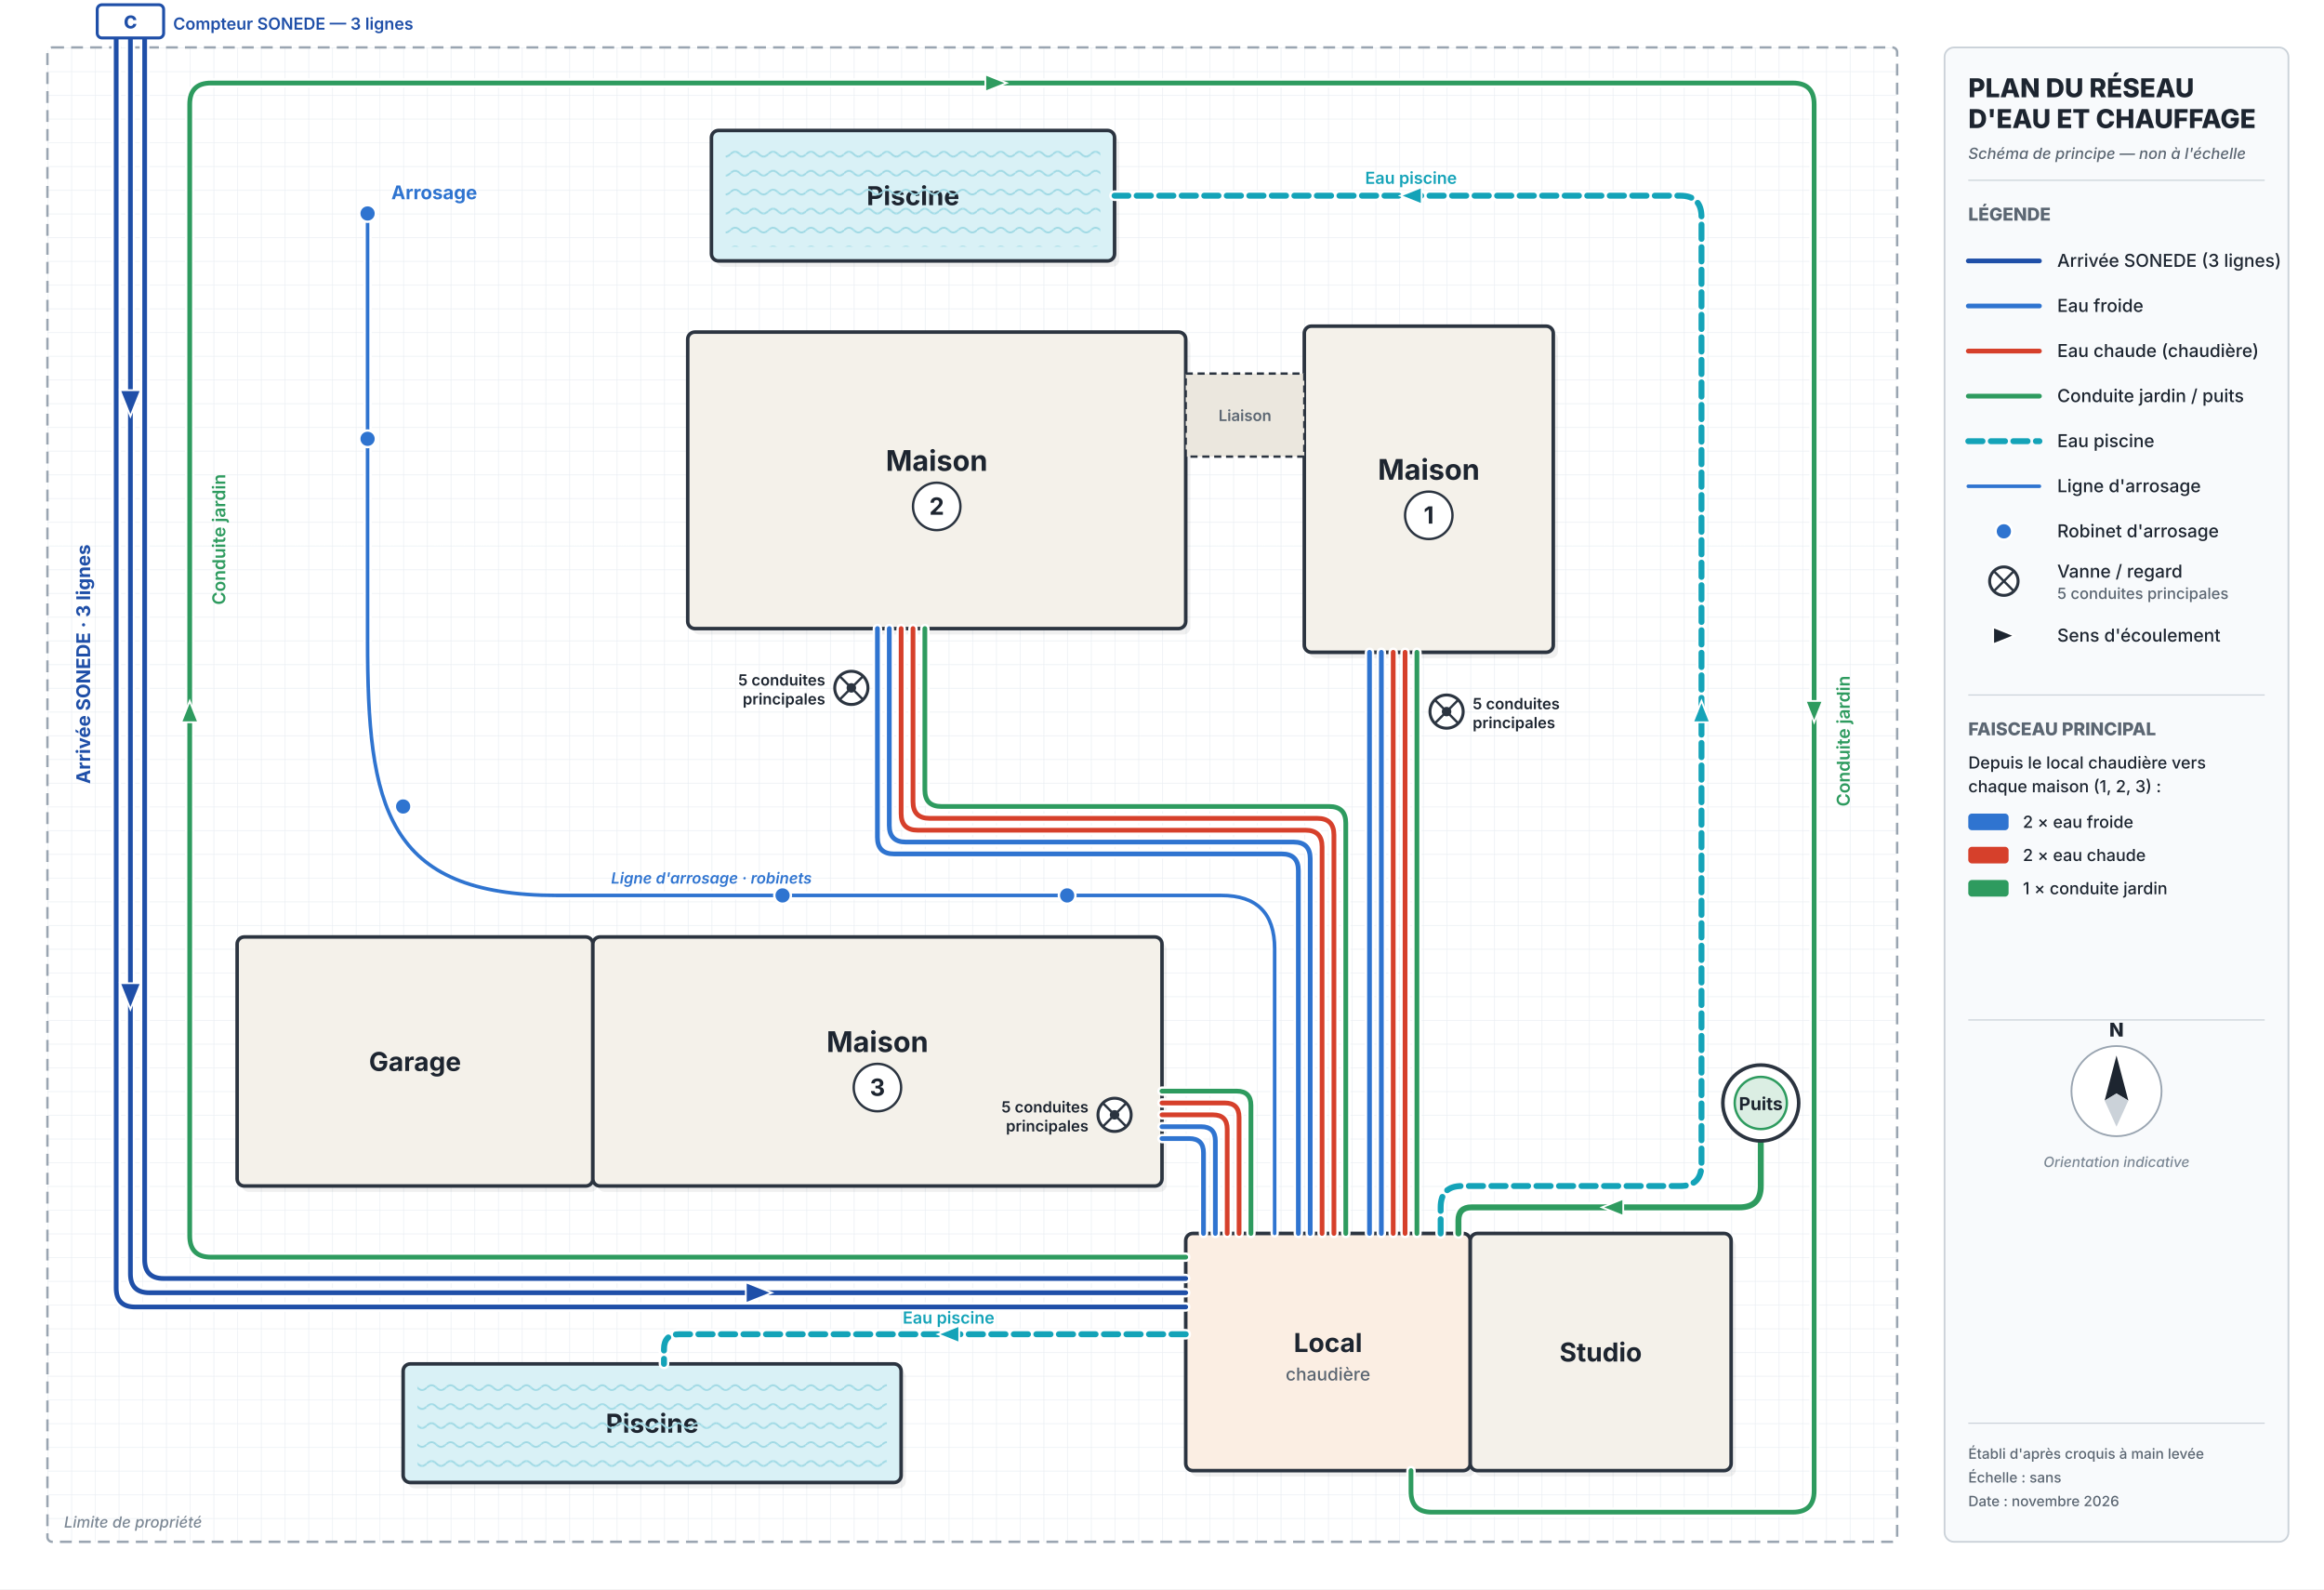
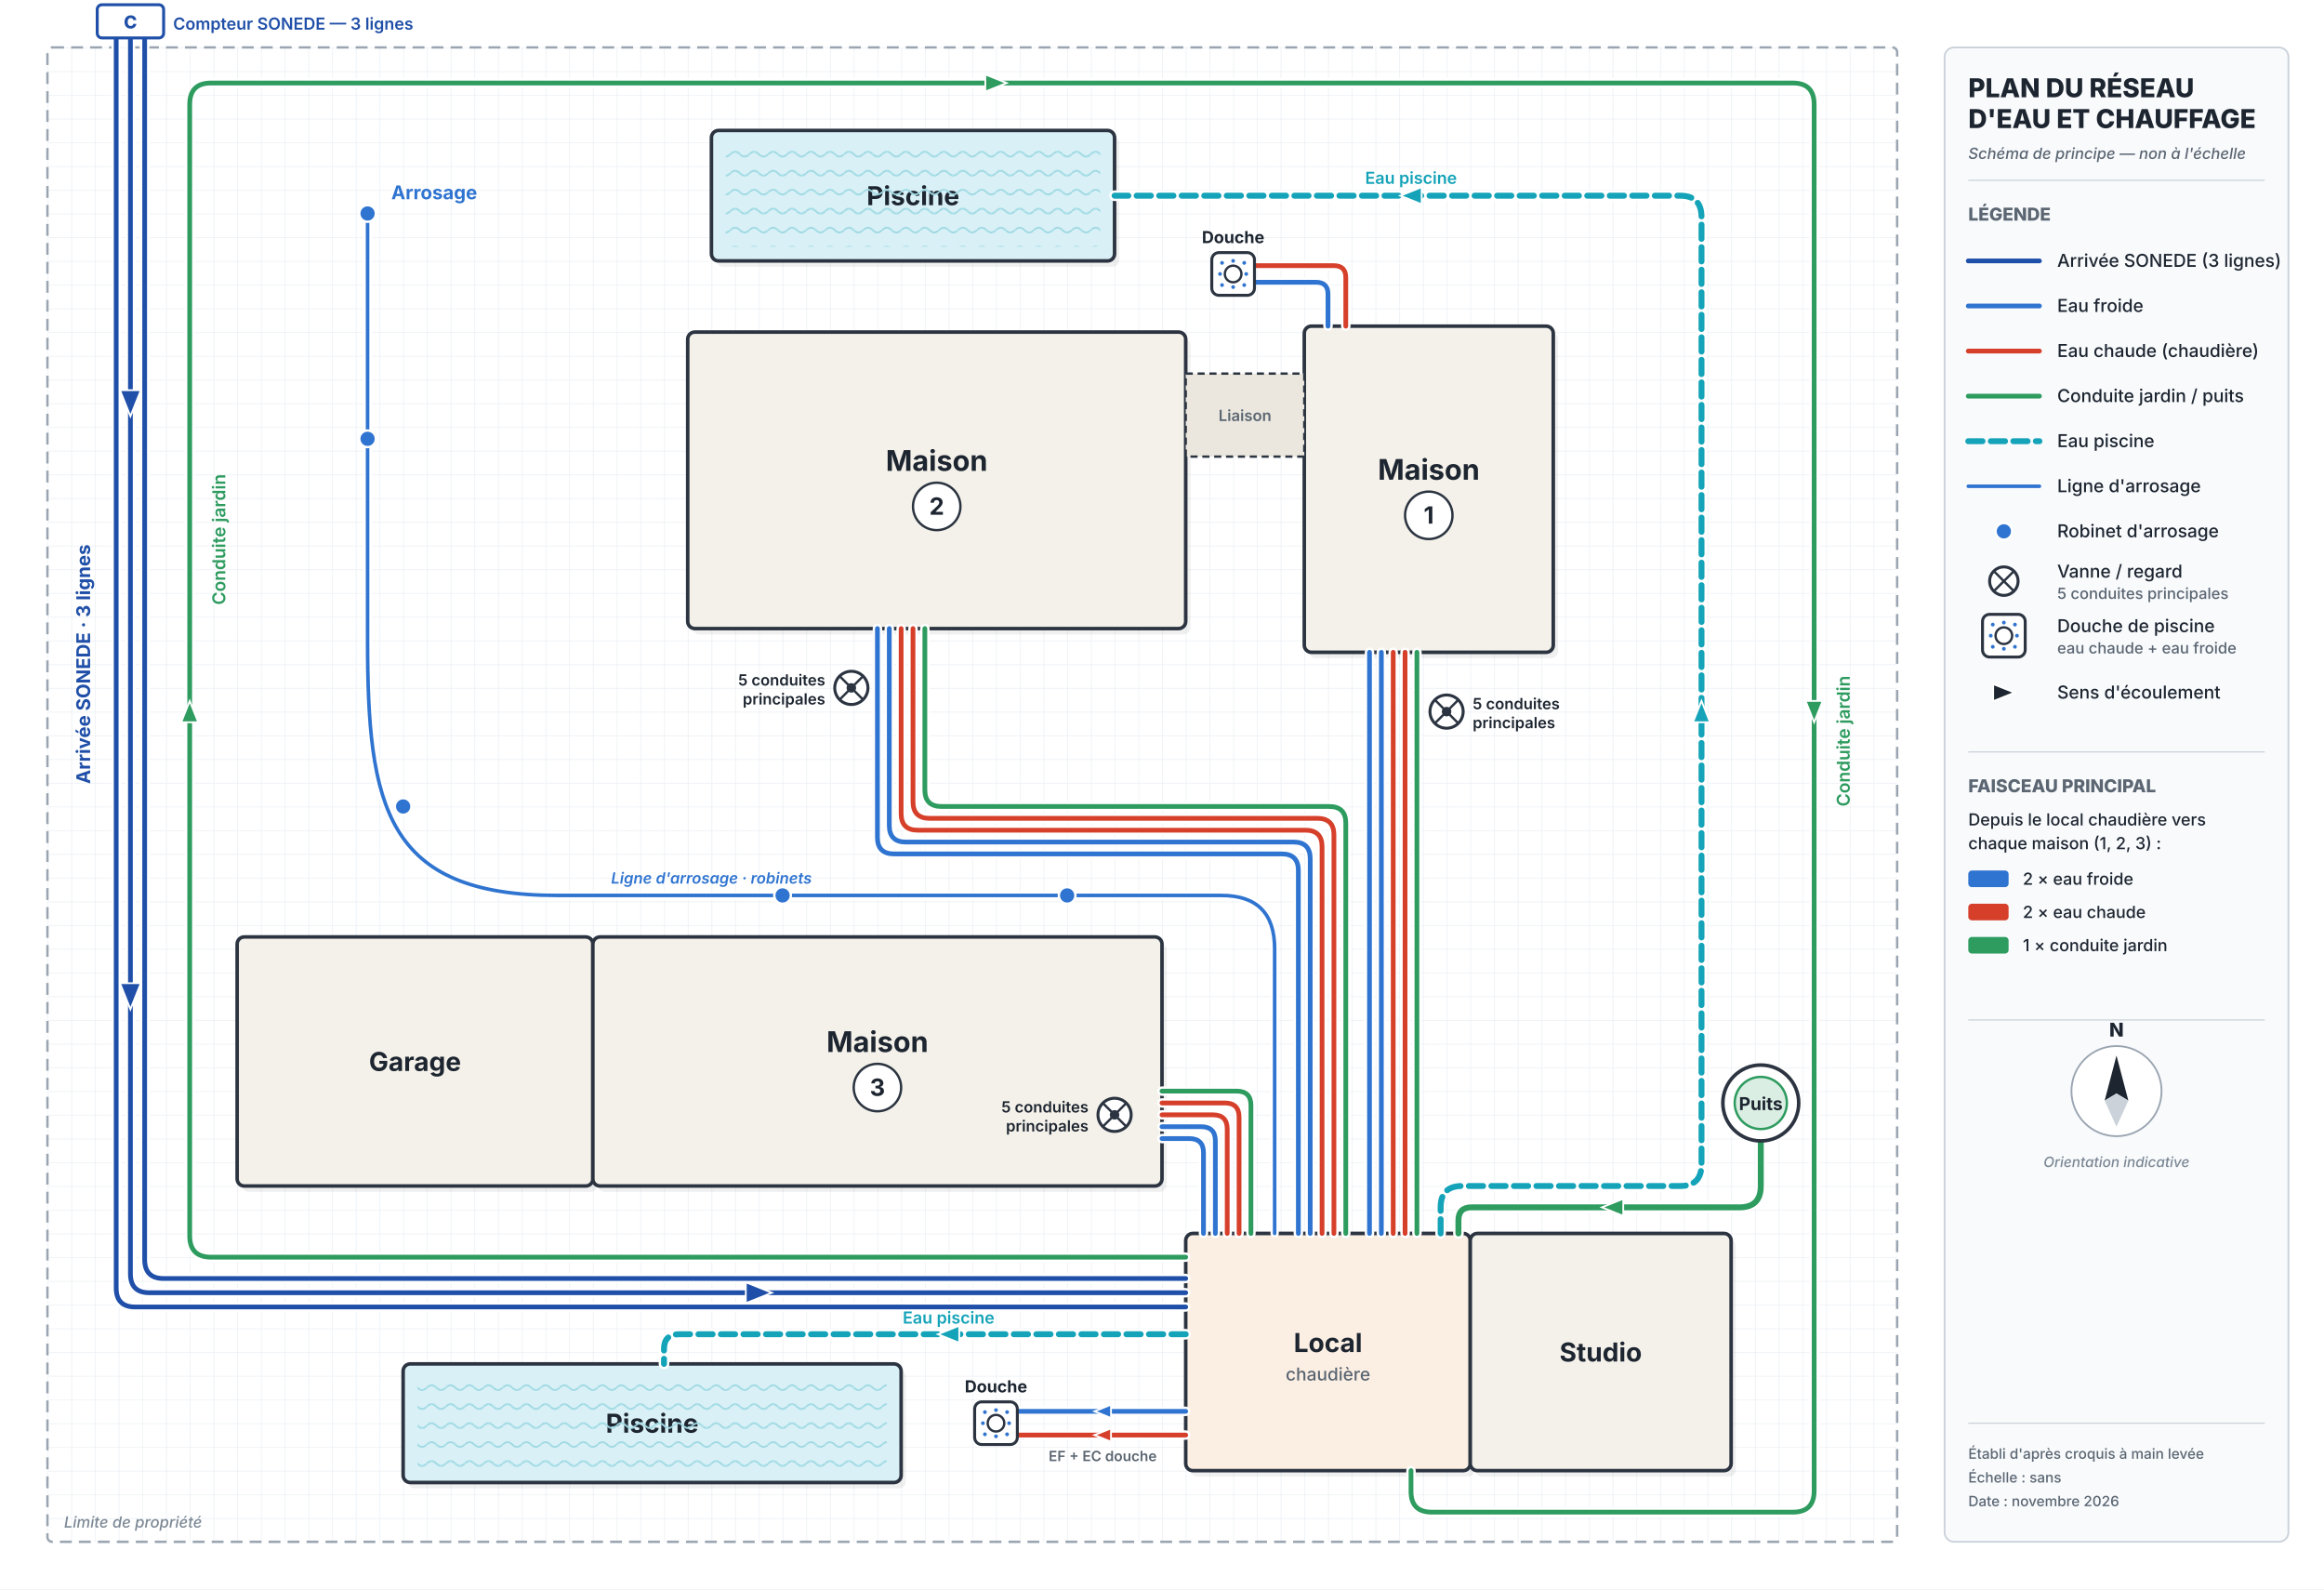
<svg xmlns="http://www.w3.org/2000/svg" viewBox="0 0 1960 1340" width="1960" height="1340" font-family="Inter, Segoe UI, Helvetica, Arial, sans-serif">
  <rect width="1960" height="1340" fill="#ffffff" />
  <defs>
    <pattern id="grid" width="20" height="20" patternUnits="userSpaceOnUse">
      <path d="M20 0H0V20" fill="none" stroke="#e9edf2" stroke-width="1" />
    </pattern>
    <pattern id="water" width="16" height="16" patternUnits="userSpaceOnUse">
      <path d="M0 10 Q4 6 8 10 T16 10" fill="none" stroke="#9fd8e3" stroke-width="1.5" />
    </pattern>
  </defs>
  <g transform="translate(40,40)">
    <rect x="0" y="0" width="1560" height="1260" fill="url(#grid)" stroke="#9aa5b1" stroke-width="2" stroke-dasharray="10 6" rx="4" />
    <text x="14" y="1248" font-size="13" font-weight="500" fill="#7b8794" text-anchor="start" font-style="italic">Limite de propriété</text>
    <rect x="564" y="75" width="340" height="110" rx="6" fill="#000" opacity=".06" />
    <rect x="560" y="70" width="340" height="110" rx="6" fill="#d9f1f6" stroke="#2b3440" stroke-width="3" />
    <text x="730.0" y="133.0" font-size="22" font-weight="700" fill="#1d2530" text-anchor="middle">Piscine</text>
    <rect x="572" y="82" width="316" height="86" rx="4" fill="url(#water)" />
    <rect x="544" y="245" width="420" height="250" rx="6" fill="#000" opacity=".06" />
    <rect x="540" y="240" width="420" height="250" rx="6" fill="#f4f1ea" stroke="#2b3440" stroke-width="3" />
    <circle cx="750.0" cy="387.0" r="20" fill="#fff" stroke="#2b3440" stroke-width="2" />
    <text x="750.0" y="394.0" font-size="20" font-weight="700" fill="#1d2530" text-anchor="middle">2</text>
    <text x="750.0" y="357.0" font-size="24" font-weight="700" fill="#1d2530" text-anchor="middle">Maison</text>
    <rect x="1064" y="240" width="210" height="275" rx="6" fill="#000" opacity=".06" />
    <rect x="1060" y="235" width="210" height="275" rx="6" fill="#f4f1ea" stroke="#2b3440" stroke-width="3" />
    <circle cx="1165.0" cy="394.5" r="20" fill="#fff" stroke="#2b3440" stroke-width="2" />
    <text x="1165.0" y="401.5" font-size="20" font-weight="700" fill="#1d2530" text-anchor="middle">1</text>
    <text x="1165.0" y="364.5" font-size="24" font-weight="700" fill="#1d2530" text-anchor="middle">Maison</text>
    <rect x="960" y="275" width="100" height="70" fill="#ebe7de" stroke="#2b3440" stroke-width="2" stroke-dasharray="6 4" />
    <text x="1010" y="315" font-size="13" font-weight="600" fill="#5b6672" text-anchor="middle">Liaison</text>
    <rect x="164" y="755" width="300" height="210" rx="6" fill="#000" opacity=".06" />
    <rect x="160" y="750" width="300" height="210" rx="6" fill="#f4f1ea" stroke="#2b3440" stroke-width="3" />
    <text x="310.0" y="863.0" font-size="22" font-weight="700" fill="#1d2530" text-anchor="middle">Garage</text>
    <rect x="464" y="755" width="480" height="210" rx="6" fill="#000" opacity=".06" />
    <rect x="460" y="750" width="480" height="210" rx="6" fill="#f4f1ea" stroke="#2b3440" stroke-width="3" />
    <circle cx="700.0" cy="877.0" r="20" fill="#fff" stroke="#2b3440" stroke-width="2" />
    <text x="700.0" y="884.0" font-size="20" font-weight="700" fill="#1d2530" text-anchor="middle">3</text>
    <text x="700.0" y="847.0" font-size="24" font-weight="700" fill="#1d2530" text-anchor="middle">Maison</text>
    <rect x="304" y="1115" width="420" height="100" rx="6" fill="#000" opacity=".06" />
    <rect x="300" y="1110" width="420" height="100" rx="6" fill="#d9f1f6" stroke="#2b3440" stroke-width="3" />
    <text x="510.0" y="1168.0" font-size="22" font-weight="700" fill="#1d2530" text-anchor="middle">Piscine</text>
    <rect x="312" y="1122" width="396" height="76" rx="4" fill="url(#water)" />
    <rect x="964" y="1005" width="240" height="200" rx="6" fill="#000" opacity=".06" />
    <rect x="960" y="1000" width="240" height="200" rx="6" fill="#fbeee3" stroke="#2b3440" stroke-width="3" />
    <text x="1080.0" y="1100.0" font-size="22" font-weight="700" fill="#1d2530" text-anchor="middle">Local</text>
    <text x="1080.0" y="1124.0" font-size="15" font-weight="500" fill="#5b6672" text-anchor="middle">chaudière</text>
    <rect x="1204" y="1005" width="220" height="200" rx="6" fill="#000" opacity=".06" />
    <rect x="1200" y="1000" width="220" height="200" rx="6" fill="#f4f1ea" stroke="#2b3440" stroke-width="3" />
    <text x="1310.0" y="1108.0" font-size="22" font-weight="700" fill="#1d2530" text-anchor="middle">Studio</text>
    <path d="M960,1020 L138.0,1020.0 Q120,1020 120.0,1002.0 L120.0,48.0 Q120,30 138.0,30.0 L1472.0,30.0 Q1490,30 1490.0,48.0 L1490.0,1217.0 Q1490,1235 1472.0,1235.0 L1167.5,1235.0 Q1150,1235 1150.0,1217.5 L1150,1200" fill="none" stroke="#fff" stroke-width="8" stroke-linejoin="round" stroke-linecap="round" />
    <path d="M960,1020 L138.0,1020.0 Q120,1020 120.0,1002.0 L120.0,48.0 Q120,30 138.0,30.0 L1472.0,30.0 Q1490,30 1490.0,48.0 L1490.0,1217.0 Q1490,1235 1472.0,1235.0 L1167.5,1235.0 Q1150,1235 1150.0,1217.5 L1150,1200" fill="none" stroke="#2e9b5f" stroke-width="4" stroke-linejoin="round" stroke-linecap="round" />
    <polygon points="120.0,551.0 112.8,569.0 127.2,569.0" fill="#2e9b5f" stroke="#fff" stroke-width="1.5" />
    <polygon points="809.0,30.0 791.0,22.8 791.0,37.2" fill="#2e9b5f" stroke="#fff" stroke-width="1.5" />
    <polygon points="1490.0,569.0 1482.8,551.0 1497.2,551.0" fill="#2e9b5f" stroke="#fff" stroke-width="1.5" />
    <text x="150" y="470" font-size="15" font-weight="600" fill="#2e9b5f" text-anchor="start" transform="rotate(-90 150 470)">Conduite jardin</text>
    <text x="1520" y="640" font-size="15" font-weight="600" fill="#2e9b5f" text-anchor="start" transform="rotate(-90 1520 640)">Conduite jardin</text>
    <path d="M58,-8 L58.0,1046.0 Q58,1062 74.0,1062.0 L960,1062" fill="none" stroke="#fff" stroke-width="8" stroke-linejoin="round" stroke-linecap="round" />
    <path d="M58,-8 L58.0,1046.0 Q58,1062 74.0,1062.0 L960,1062" fill="none" stroke="#1f4fa8" stroke-width="4" stroke-linejoin="round" stroke-linecap="round" />
    <path d="M70,-8 L70.0,1034.0 Q70,1050 86.0,1050.0 L960,1050" fill="none" stroke="#fff" stroke-width="8" stroke-linejoin="round" stroke-linecap="round" />
    <path d="M70,-8 L70.0,1034.0 Q70,1050 86.0,1050.0 L960,1050" fill="none" stroke="#1f4fa8" stroke-width="4" stroke-linejoin="round" stroke-linecap="round" />
    <path d="M82,-8 L82.0,1022.0 Q82,1038 98.0,1038.0 L960,1038" fill="none" stroke="#fff" stroke-width="8" stroke-linejoin="round" stroke-linecap="round" />
    <path d="M82,-8 L82.0,1022.0 Q82,1038 98.0,1038.0 L960,1038" fill="none" stroke="#1f4fa8" stroke-width="4" stroke-linejoin="round" stroke-linecap="round" />
    <polygon points="70.0,311.0 61.2,289.0 78.8,289.0" fill="#1f4fa8" stroke="#fff" stroke-width="1.5" />
    <polygon points="70.0,811.0 61.2,789.0 78.8,789.0" fill="#1f4fa8" stroke="#fff" stroke-width="1.5" />
    <polygon points="611.0,1050.0 589.0,1041.2 589.0,1058.8" fill="#1f4fa8" stroke="#fff" stroke-width="1.5" />
    <text x="36" y="520" font-size="16" font-weight="700" fill="#1f4fa8" text-anchor="middle" transform="rotate(-90 36 520)">Arrivée SONEDE · 3 lignes</text>
    <rect x="42" y="-36" width="56" height="28" rx="4" fill="#fff" stroke="#1f4fa8" stroke-width="2.5" />
    <text x="70" y="-16" font-size="15" font-weight="800" fill="#1f4fa8" text-anchor="middle">C</text>
    <text x="106" y="-15" font-size="14" font-weight="600" fill="#1f4fa8" text-anchor="start">Compteur SONEDE — 3 lignes</text>
    <path d="M960,1085 L532.5,1085.0 Q520,1085 520.0,1097.5 L520,1110" fill="none" stroke="#fff" stroke-width="9" stroke-linejoin="round" stroke-linecap="round" />
    <path d="M960,1085 L532.5,1085.0 Q520,1085 520.0,1097.5 L520,1110" fill="none" stroke="#14a3b8" stroke-width="5" stroke-linejoin="round" stroke-linecap="round" stroke-dasharray="12 7" />
    <polygon points="751.0,1085.0 769.0,1077.8 769.0,1092.2" fill="#14a3b8" stroke="#fff" stroke-width="1.5" />
    <text x="760" y="1076" font-size="14" font-weight="600" fill="#14a3b8" text-anchor="middle">Eau piscine</text>
    <path d="M1175,1000 L1175.0,978.0 Q1175,960 1193.0,960.0 L1377.0,960.0 Q1395,960 1395.0,942.0 L1395.0,143.0 Q1395,125 1377.0,125.0 L900,125" fill="none" stroke="#fff" stroke-width="9" stroke-linejoin="round" stroke-linecap="round" />
    <path d="M1175,1000 L1175.0,978.0 Q1175,960 1193.0,960.0 L1377.0,960.0 Q1395,960 1395.0,942.0 L1395.0,143.0 Q1395,125 1377.0,125.0 L900,125" fill="none" stroke="#14a3b8" stroke-width="5" stroke-linejoin="round" stroke-linecap="round" stroke-dasharray="12 7" />
    <polygon points="1395.0,551.0 1387.8,569.0 1402.2,569.0" fill="#14a3b8" stroke="#fff" stroke-width="1.5" />
    <polygon points="1141.0,125.0 1159.0,117.8 1159.0,132.2" fill="#14a3b8" stroke="#fff" stroke-width="1.5" />
    <text x="1150" y="115" font-size="14" font-weight="600" fill="#14a3b8" text-anchor="middle">Eau piscine</text>
    <path d="M1445,922 L1445.0,960.0 Q1445,978 1427.0,978.0 L1201.0,978.0 Q1190,978 1190.0,989.0 L1190,1000" fill="none" stroke="#fff" stroke-width="9" stroke-linejoin="round" stroke-linecap="round" />
    <path d="M1445,922 L1445.0,960.0 Q1445,978 1427.0,978.0 L1201.0,978.0 Q1190,978 1190.0,989.0 L1190,1000" fill="none" stroke="#2e9b5f" stroke-width="5" stroke-linejoin="round" stroke-linecap="round" />
    <polygon points="1311.0,978.0 1329.0,970.8 1329.0,985.2" fill="#2e9b5f" stroke="#fff" stroke-width="1.5" />
    <circle cx="1445" cy="890" r="32" fill="#fff" stroke="#2b3440" stroke-width="3" />
    <circle cx="1445" cy="890" r="22" fill="#dbeee3" stroke="#2e9b5f" stroke-width="2" />
    <text x="1445" y="896" font-size="15" font-weight="700" fill="#1d2530" text-anchor="middle">Puits</text>
    <path d="M1035,1000 L1035,760 Q1035,715 990,715 L430,715 C285,715 270,640 270,500 L270,140" fill="none" stroke="#fff" stroke-width="7" stroke-linejoin="round" stroke-linecap="round" />
    <path d="M1035,1000 L1035,760 Q1035,715 990,715 L430,715 C285,715 270,640 270,500 L270,140" fill="none" stroke="#2f74d0" stroke-width="3" stroke-linejoin="round" stroke-linecap="round" />
    <circle cx="270" cy="140" r="7" fill="#2f74d0" stroke="#fff" stroke-width="2" />
    <circle cx="270" cy="330" r="7" fill="#2f74d0" stroke="#fff" stroke-width="2" />
    <circle cx="300" cy="640" r="7" fill="#2f74d0" stroke="#fff" stroke-width="2" />
    <circle cx="620" cy="715" r="7" fill="#2f74d0" stroke="#fff" stroke-width="2" />
    <circle cx="860" cy="715" r="7" fill="#2f74d0" stroke="#fff" stroke-width="2" />
    <text x="290" y="128" font-size="16" font-weight="700" fill="#2f74d0" text-anchor="start">Arrosage</text>
    <text x="560" y="705" font-size="13" font-weight="600" fill="#2f74d0" text-anchor="middle" font-style="italic">Ligne d'arrosage · robinets</text>
    <path d="M975,1000 L975.0,932.0 Q975,920 963.0,920.0 L940,920" fill="none" stroke="#fff" stroke-width="8" stroke-linejoin="round" stroke-linecap="round" />
    <path d="M975,1000 L975.0,932.0 Q975,920 963.0,920.0 L940,920" fill="none" stroke="#2f74d0" stroke-width="4" stroke-linejoin="round" stroke-linecap="round" />
    <path d="M985,1000 L985.0,922.0 Q985,910 973.0,910.0 L940,910" fill="none" stroke="#fff" stroke-width="8" stroke-linejoin="round" stroke-linecap="round" />
    <path d="M985,1000 L985.0,922.0 Q985,910 973.0,910.0 L940,910" fill="none" stroke="#2f74d0" stroke-width="4" stroke-linejoin="round" stroke-linecap="round" />
    <path d="M995,1000 L995.0,912.0 Q995,900 983.0,900.0 L940,900" fill="none" stroke="#fff" stroke-width="8" stroke-linejoin="round" stroke-linecap="round" />
    <path d="M995,1000 L995.0,912.0 Q995,900 983.0,900.0 L940,900" fill="none" stroke="#d6402b" stroke-width="4" stroke-linejoin="round" stroke-linecap="round" />
    <path d="M1005,1000 L1005.0,902.0 Q1005,890 993.0,890.0 L940,890" fill="none" stroke="#fff" stroke-width="8" stroke-linejoin="round" stroke-linecap="round" />
    <path d="M1005,1000 L1005.0,902.0 Q1005,890 993.0,890.0 L940,890" fill="none" stroke="#d6402b" stroke-width="4" stroke-linejoin="round" stroke-linecap="round" />
    <path d="M1015,1000 L1015.0,892.0 Q1015,880 1003.0,880.0 L940,880" fill="none" stroke="#fff" stroke-width="8" stroke-linejoin="round" stroke-linecap="round" />
    <path d="M1015,1000 L1015.0,892.0 Q1015,880 1003.0,880.0 L940,880" fill="none" stroke="#2e9b5f" stroke-width="4" stroke-linejoin="round" stroke-linecap="round" />
    <path d="M1055,1000 L1055.0,694.0 Q1055,680 1041.0,680.0 L714.0,680.0 Q700,680 700.0,666.0 L700,490" fill="none" stroke="#fff" stroke-width="8" stroke-linejoin="round" stroke-linecap="round" />
    <path d="M1055,1000 L1055.0,694.0 Q1055,680 1041.0,680.0 L714.0,680.0 Q700,680 700.0,666.0 L700,490" fill="none" stroke="#2f74d0" stroke-width="4" stroke-linejoin="round" stroke-linecap="round" />
    <path d="M1065,1000 L1065.0,684.0 Q1065,670 1051.0,670.0 L724.0,670.0 Q710,670 710.0,656.0 L710,490" fill="none" stroke="#fff" stroke-width="8" stroke-linejoin="round" stroke-linecap="round" />
    <path d="M1065,1000 L1065.0,684.0 Q1065,670 1051.0,670.0 L724.0,670.0 Q710,670 710.0,656.0 L710,490" fill="none" stroke="#2f74d0" stroke-width="4" stroke-linejoin="round" stroke-linecap="round" />
    <path d="M1075,1000 L1075.0,674.0 Q1075,660 1061.0,660.0 L734.0,660.0 Q720,660 720.0,646.0 L720,490" fill="none" stroke="#fff" stroke-width="8" stroke-linejoin="round" stroke-linecap="round" />
    <path d="M1075,1000 L1075.0,674.0 Q1075,660 1061.0,660.0 L734.0,660.0 Q720,660 720.0,646.0 L720,490" fill="none" stroke="#d6402b" stroke-width="4" stroke-linejoin="round" stroke-linecap="round" />
    <path d="M1085,1000 L1085.0,664.0 Q1085,650 1071.0,650.0 L744.0,650.0 Q730,650 730.0,636.0 L730,490" fill="none" stroke="#fff" stroke-width="8" stroke-linejoin="round" stroke-linecap="round" />
    <path d="M1085,1000 L1085.0,664.0 Q1085,650 1071.0,650.0 L744.0,650.0 Q730,650 730.0,636.0 L730,490" fill="none" stroke="#d6402b" stroke-width="4" stroke-linejoin="round" stroke-linecap="round" />
    <path d="M1095,1000 L1095.0,654.0 Q1095,640 1081.0,640.0 L754.0,640.0 Q740,640 740.0,626.0 L740,490" fill="none" stroke="#fff" stroke-width="8" stroke-linejoin="round" stroke-linecap="round" />
    <path d="M1095,1000 L1095.0,654.0 Q1095,640 1081.0,640.0 L754.0,640.0 Q740,640 740.0,626.0 L740,490" fill="none" stroke="#2e9b5f" stroke-width="4" stroke-linejoin="round" stroke-linecap="round" />
    <path d="M1115,1000 L1115,510" fill="none" stroke="#fff" stroke-width="8" stroke-linejoin="round" stroke-linecap="round" />
    <path d="M1115,1000 L1115,510" fill="none" stroke="#2f74d0" stroke-width="4" stroke-linejoin="round" stroke-linecap="round" />
    <path d="M1125,1000 L1125,510" fill="none" stroke="#fff" stroke-width="8" stroke-linejoin="round" stroke-linecap="round" />
    <path d="M1125,1000 L1125,510" fill="none" stroke="#2f74d0" stroke-width="4" stroke-linejoin="round" stroke-linecap="round" />
    <path d="M1135,1000 L1135,510" fill="none" stroke="#fff" stroke-width="8" stroke-linejoin="round" stroke-linecap="round" />
    <path d="M1135,1000 L1135,510" fill="none" stroke="#d6402b" stroke-width="4" stroke-linejoin="round" stroke-linecap="round" />
    <path d="M1145,1000 L1145,510" fill="none" stroke="#fff" stroke-width="8" stroke-linejoin="round" stroke-linecap="round" />
    <path d="M1145,1000 L1145,510" fill="none" stroke="#d6402b" stroke-width="4" stroke-linejoin="round" stroke-linecap="round" />
    <path d="M1155,1000 L1155,510" fill="none" stroke="#fff" stroke-width="8" stroke-linejoin="round" stroke-linecap="round" />
    <path d="M1155,1000 L1155,510" fill="none" stroke="#2e9b5f" stroke-width="4" stroke-linejoin="round" stroke-linecap="round" />
+     <path d="M1080,235 L1080.0,208.0 Q1080,198 1070.0,198.0 L1018,198" fill="none" stroke="#fff" stroke-width="8" stroke-linejoin="round" stroke-linecap="round" />
+     <path d="M1080,235 L1080.0,208.0 Q1080,198 1070.0,198.0 L1018,198" fill="none" stroke="#2f74d0" stroke-width="4" stroke-linejoin="round" stroke-linecap="round" />
+     <path d="M1095,235 L1095.0,194.0 Q1095,184 1085.0,184.0 L1018,184" fill="none" stroke="#fff" stroke-width="8" stroke-linejoin="round" stroke-linecap="round" />
+     <path d="M1095,235 L1095.0,194.0 Q1095,184 1085.0,184.0 L1018,184" fill="none" stroke="#d6402b" stroke-width="4" stroke-linejoin="round" stroke-linecap="round" />
+     <rect x="982" y="173" width="36" height="36" rx="6" fill="#fff" stroke="#2b3440" stroke-width="2.5" />
+     <circle cx="1000" cy="191" r="7" fill="none" stroke="#2b3440" stroke-width="2" />
+     <circle cx="990.65" cy="181.65" r="1.6" fill="#2f74d0" />
+     <circle cx="1000.0" cy="179.95" r="1.6" fill="#2f74d0" />
+     <circle cx="1009.35" cy="181.65" r="1.6" fill="#2f74d0" />
+     <circle cx="988.95" cy="191.0" r="1.6" fill="#2f74d0" />
+     <circle cx="1011.05" cy="191.0" r="1.6" fill="#2f74d0" />
+     <circle cx="990.65" cy="200.35" r="1.6" fill="#2f74d0" />
+     <circle cx="1000.0" cy="202.05" r="1.6" fill="#2f74d0" />
+     <circle cx="1009.35" cy="200.35" r="1.6" fill="#2f74d0" />
+     <text x="1000" y="165" font-size="14" font-weight="700" fill="#1d2530" text-anchor="middle">Douche</text>
+     <path d="M960,1150 L818,1150" fill="none" stroke="#fff" stroke-width="8" stroke-linejoin="round" stroke-linecap="round" />
+     <path d="M960,1150 L818,1150" fill="none" stroke="#2f74d0" stroke-width="4" stroke-linejoin="round" stroke-linecap="round" />
+     <path d="M960,1170 L818,1170" fill="none" stroke="#fff" stroke-width="8" stroke-linejoin="round" stroke-linecap="round" />
+     <path d="M960,1170 L818,1170" fill="none" stroke="#d6402b" stroke-width="4" stroke-linejoin="round" stroke-linecap="round" />
+     <polygon points="883.0,1150.0 897.0,1144.4 897.0,1155.6" fill="#2f74d0" stroke="#fff" stroke-width="1.5" />
+     <polygon points="883.0,1170.0 897.0,1164.4 897.0,1175.6" fill="#d6402b" stroke="#fff" stroke-width="1.5" />
+     <rect x="782" y="1142" width="36" height="36" rx="6" fill="#fff" stroke="#2b3440" stroke-width="2.5" />
+     <circle cx="800" cy="1160" r="7" fill="none" stroke="#2b3440" stroke-width="2" />
+     <circle cx="790.65" cy="1150.65" r="1.6" fill="#2f74d0" />
+     <circle cx="800.0" cy="1148.95" r="1.6" fill="#2f74d0" />
+     <circle cx="809.35" cy="1150.65" r="1.6" fill="#2f74d0" />
+     <circle cx="788.95" cy="1160.0" r="1.6" fill="#2f74d0" />
+     <circle cx="811.05" cy="1160.0" r="1.6" fill="#2f74d0" />
+     <circle cx="790.65" cy="1169.35" r="1.6" fill="#2f74d0" />
+     <circle cx="800.0" cy="1171.05" r="1.6" fill="#2f74d0" />
+     <circle cx="809.35" cy="1169.35" r="1.6" fill="#2f74d0" />
+     <text x="800" y="1134" font-size="14" font-weight="700" fill="#1d2530" text-anchor="middle">Douche</text>
+     <text x="890" y="1192" font-size="12" font-weight="600" fill="#5b6672" text-anchor="middle">EF + EC douche</text>
    <g>
      <circle cx="900" cy="900" r="14" fill="#fff" stroke="#2b3440" stroke-width="2.5" />
      <path d="M890,890 L910,910 M910,890 L890,910" stroke="#2b3440" stroke-width="2" />
      <circle cx="900" cy="900" r="4" fill="#2b3440" />
    </g>
    <text x="878" y="898" font-size="13" font-weight="600" fill="#1d2530" text-anchor="end">5 conduites</text>
    <text x="878" y="914" font-size="13" font-weight="600" fill="#1d2530" text-anchor="end">principales</text>
    <g>
      <circle cx="678" cy="540" r="14" fill="#fff" stroke="#2b3440" stroke-width="2.5" />
      <path d="M668,530 L688,550 M688,530 L668,550" stroke="#2b3440" stroke-width="2" />
      <circle cx="678" cy="540" r="4" fill="#2b3440" />
    </g>
    <text x="656" y="538" font-size="13" font-weight="600" fill="#1d2530" text-anchor="end">5 conduites</text>
    <text x="656" y="554" font-size="13" font-weight="600" fill="#1d2530" text-anchor="end">principales</text>
    <g>
      <circle cx="1180" cy="560" r="14" fill="#fff" stroke="#2b3440" stroke-width="2.5" />
      <path d="M1170,550 L1190,570 M1190,550 L1170,570" stroke="#2b3440" stroke-width="2" />
      <circle cx="1180" cy="560" r="4" fill="#2b3440" />
    </g>
    <text x="1202" y="558" font-size="13" font-weight="600" fill="#1d2530" text-anchor="start">5 conduites</text>
    <text x="1202" y="574" font-size="13" font-weight="600" fill="#1d2530" text-anchor="start">principales</text>
  </g>
  <rect x="1640" y="40" width="290" height="1260" rx="8" fill="#f8fafc" stroke="#cbd2d9" stroke-width="1.5" />
  <text x="1660" y="82" font-size="22" font-weight="800" fill="#1d2530" text-anchor="start">PLAN DU RÉSEAU</text>
  <text x="1660" y="108" font-size="22" font-weight="800" fill="#1d2530" text-anchor="start">D'EAU ET CHAUFFAGE</text>
  <text x="1660" y="134" font-size="13" font-weight="500" fill="#5b6672" text-anchor="start" font-style="italic">Schéma de principe — non à l'échelle</text>
  <line x1="1660" y1="152" x2="1910" y2="152" stroke="#cbd2d9" />
  <text x="1660" y="186" font-size="15" font-weight="800" fill="#5b6672" text-anchor="start">LÉGENDE</text>
  <line x1="1660" y1="220" x2="1720" y2="220" stroke="#1f4fa8" stroke-width="4" stroke-linecap="round" />
  <text x="1735" y="225" font-size="15" font-weight="500" fill="#1d2530" text-anchor="start">Arrivée SONEDE (3 lignes)</text>
  <line x1="1660" y1="258" x2="1720" y2="258" stroke="#2f74d0" stroke-width="4" stroke-linecap="round" />
  <text x="1735" y="263" font-size="15" font-weight="500" fill="#1d2530" text-anchor="start">Eau froide</text>
  <line x1="1660" y1="296" x2="1720" y2="296" stroke="#d6402b" stroke-width="4" stroke-linecap="round" />
  <text x="1735" y="301" font-size="15" font-weight="500" fill="#1d2530" text-anchor="start">Eau chaude (chaudière)</text>
  <line x1="1660" y1="334" x2="1720" y2="334" stroke="#2e9b5f" stroke-width="4" stroke-linecap="round" />
  <text x="1735" y="339" font-size="15" font-weight="500" fill="#1d2530" text-anchor="start">Conduite jardin / puits</text>
  <line x1="1660" y1="372" x2="1720" y2="372" stroke="#14a3b8" stroke-width="5" stroke-linecap="round" stroke-dasharray="12 7" />
  <text x="1735" y="377" font-size="15" font-weight="500" fill="#1d2530" text-anchor="start">Eau piscine</text>
  <line x1="1660" y1="410" x2="1720" y2="410" stroke="#2f74d0" stroke-width="3" stroke-linecap="round" />
  <text x="1735" y="415" font-size="15" font-weight="500" fill="#1d2530" text-anchor="start">Ligne d'arrosage</text>
  <circle cx="1690" cy="448" r="7" fill="#2f74d0" stroke="#fff" stroke-width="2" />
  <text x="1735" y="453" font-size="15" font-weight="500" fill="#1d2530" text-anchor="start">Robinet d'arrosage</text>
  <circle cx="1690" cy="490" r="12" fill="#fff" stroke="#2b3440" stroke-width="2.5" />
  <path d="M1682,482 L1698,498 M1698,482 L1682,498" stroke="#2b3440" stroke-width="2" />
  <text x="1735" y="487" font-size="15" font-weight="500" fill="#1d2530" text-anchor="start">Vanne / regard</text>
  <text x="1735" y="505" font-size="13" font-weight="500" fill="#5b6672" text-anchor="start">5 conduites principales</text>
-   <polygon points="1699.0,536.0 1681.0,528.8 1681.0,543.2" fill="#1d2530" stroke="#fff" stroke-width="1.5" />
-   <text x="1735" y="541" font-size="15" font-weight="500" fill="#1d2530" text-anchor="start">Sens d'écoulement</text>
-   <line x1="1660" y1="586" x2="1910" y2="586" stroke="#cbd2d9" />
-   <text x="1660" y="620" font-size="15" font-weight="800" fill="#5b6672" text-anchor="start">FAISCEAU PRINCIPAL</text>
-   <text x="1660" y="648" font-size="14" font-weight="500" fill="#1d2530" text-anchor="start">Depuis le local chaudière vers</text>
-   <text x="1660" y="668" font-size="14" font-weight="500" fill="#1d2530" text-anchor="start">chaque maison (1, 2, 3) :</text>
-   <rect x="1660" y="686" width="34" height="14" rx="3" fill="#2f74d0" />
-   <text x="1706" y="698" font-size="14" font-weight="500" fill="#1d2530" text-anchor="start">2 × eau froide</text>
-   <rect x="1660" y="714" width="34" height="14" rx="3" fill="#d6402b" />
-   <text x="1706" y="726" font-size="14" font-weight="500" fill="#1d2530" text-anchor="start">2 × eau chaude</text>
-   <rect x="1660" y="742" width="34" height="14" rx="3" fill="#2e9b5f" />
-   <text x="1706" y="754" font-size="14" font-weight="500" fill="#1d2530" text-anchor="start">1 × conduite jardin</text>
+   <g transform="translate(0,0)">
+     <rect x="1672" y="518" width="36" height="36" rx="6" fill="#fff" stroke="#2b3440" stroke-width="2.5" />
+     <circle cx="1690" cy="536" r="7" fill="none" stroke="#2b3440" stroke-width="2" />
+     <circle cx="1680.65" cy="526.65" r="1.6" fill="#2f74d0" />
+     <circle cx="1690.0" cy="524.95" r="1.6" fill="#2f74d0" />
+     <circle cx="1699.35" cy="526.65" r="1.6" fill="#2f74d0" />
+     <circle cx="1678.95" cy="536.0" r="1.6" fill="#2f74d0" />
+     <circle cx="1701.05" cy="536.0" r="1.6" fill="#2f74d0" />
+     <circle cx="1680.65" cy="545.35" r="1.6" fill="#2f74d0" />
+     <circle cx="1690.0" cy="547.05" r="1.6" fill="#2f74d0" />
+     <circle cx="1699.35" cy="545.35" r="1.6" fill="#2f74d0" />
+   </g>
+   <text x="1735" y="533" font-size="15" font-weight="500" fill="#1d2530" text-anchor="start">Douche de piscine</text>
+   <text x="1735" y="551" font-size="13" font-weight="500" fill="#5b6672" text-anchor="start">eau chaude + eau froide</text>
+   <polygon points="1699.0,584.0 1681.0,576.8 1681.0,591.2" fill="#1d2530" stroke="#fff" stroke-width="1.5" />
+   <text x="1735" y="589" font-size="15" font-weight="500" fill="#1d2530" text-anchor="start">Sens d'écoulement</text>
+   <line x1="1660" y1="634" x2="1910" y2="634" stroke="#cbd2d9" />
+   <text x="1660" y="668" font-size="15" font-weight="800" fill="#5b6672" text-anchor="start">FAISCEAU PRINCIPAL</text>
+   <text x="1660" y="696" font-size="14" font-weight="500" fill="#1d2530" text-anchor="start">Depuis le local chaudière vers</text>
+   <text x="1660" y="716" font-size="14" font-weight="500" fill="#1d2530" text-anchor="start">chaque maison (1, 2, 3) :</text>
+   <rect x="1660" y="734" width="34" height="14" rx="3" fill="#2f74d0" />
+   <text x="1706" y="746" font-size="14" font-weight="500" fill="#1d2530" text-anchor="start">2 × eau froide</text>
+   <rect x="1660" y="762" width="34" height="14" rx="3" fill="#d6402b" />
+   <text x="1706" y="774" font-size="14" font-weight="500" fill="#1d2530" text-anchor="start">2 × eau chaude</text>
+   <rect x="1660" y="790" width="34" height="14" rx="3" fill="#2e9b5f" />
+   <text x="1706" y="802" font-size="14" font-weight="500" fill="#1d2530" text-anchor="start">1 × conduite jardin</text>
  <line x1="1660" y1="860" x2="1910" y2="860" stroke="#cbd2d9" />
  <g transform="translate(1785,920)">
    <circle r="38" fill="#fff" stroke="#9aa5b1" stroke-width="1.5" />
    <polygon points="0,-30 10,8 0,2 -10,8" fill="#1d2530" />
    <polygon points="0,30 10,8 0,2 -10,8" fill="#cbd2d9" />
  </g>
  <text x="1785" y="874" font-size="16" font-weight="800" fill="#1d2530" text-anchor="middle">N</text>
  <text x="1785" y="984" font-size="12" font-weight="500" fill="#7b8794" text-anchor="middle" font-style="italic">Orientation indicative</text>
  <line x1="1660" y1="1200" x2="1910" y2="1200" stroke="#cbd2d9" />
  <text x="1660" y="1230" font-size="12" font-weight="500" fill="#5b6672" text-anchor="start">Établi d'après croquis à main levée</text>
  <text x="1660" y="1250" font-size="12" font-weight="500" fill="#5b6672" text-anchor="start">Échelle : sans</text>
  <text x="1660" y="1270" font-size="12" font-weight="500" fill="#5b6672" text-anchor="start">Date : novembre 2026</text>
</svg>
